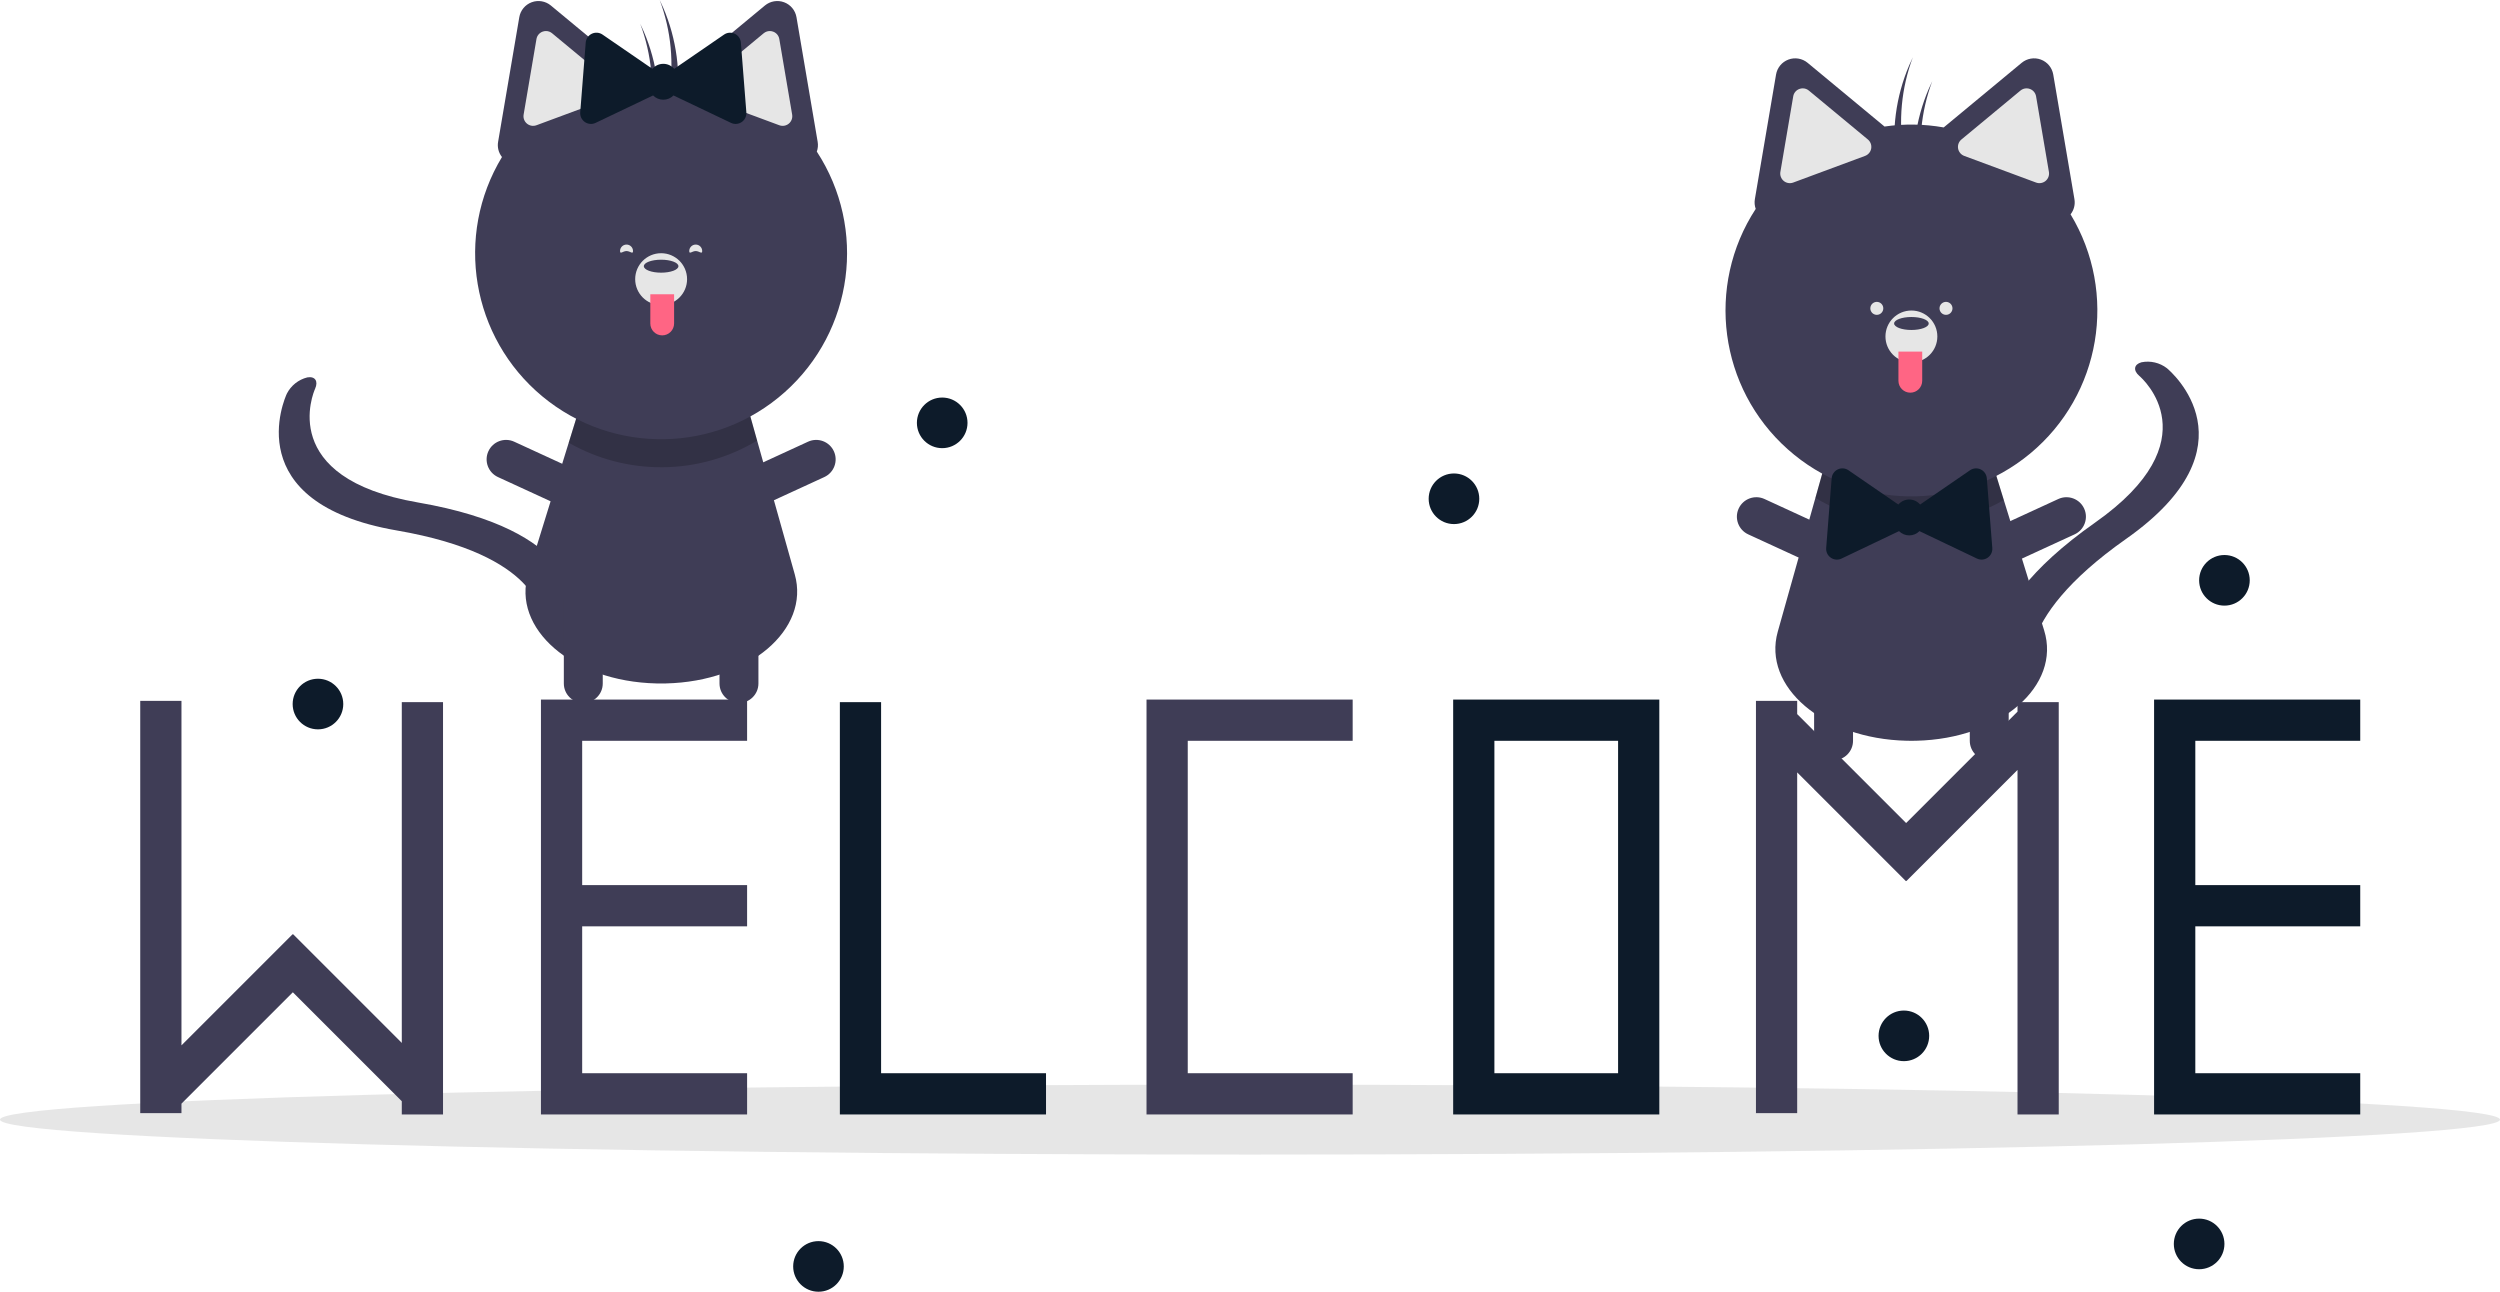
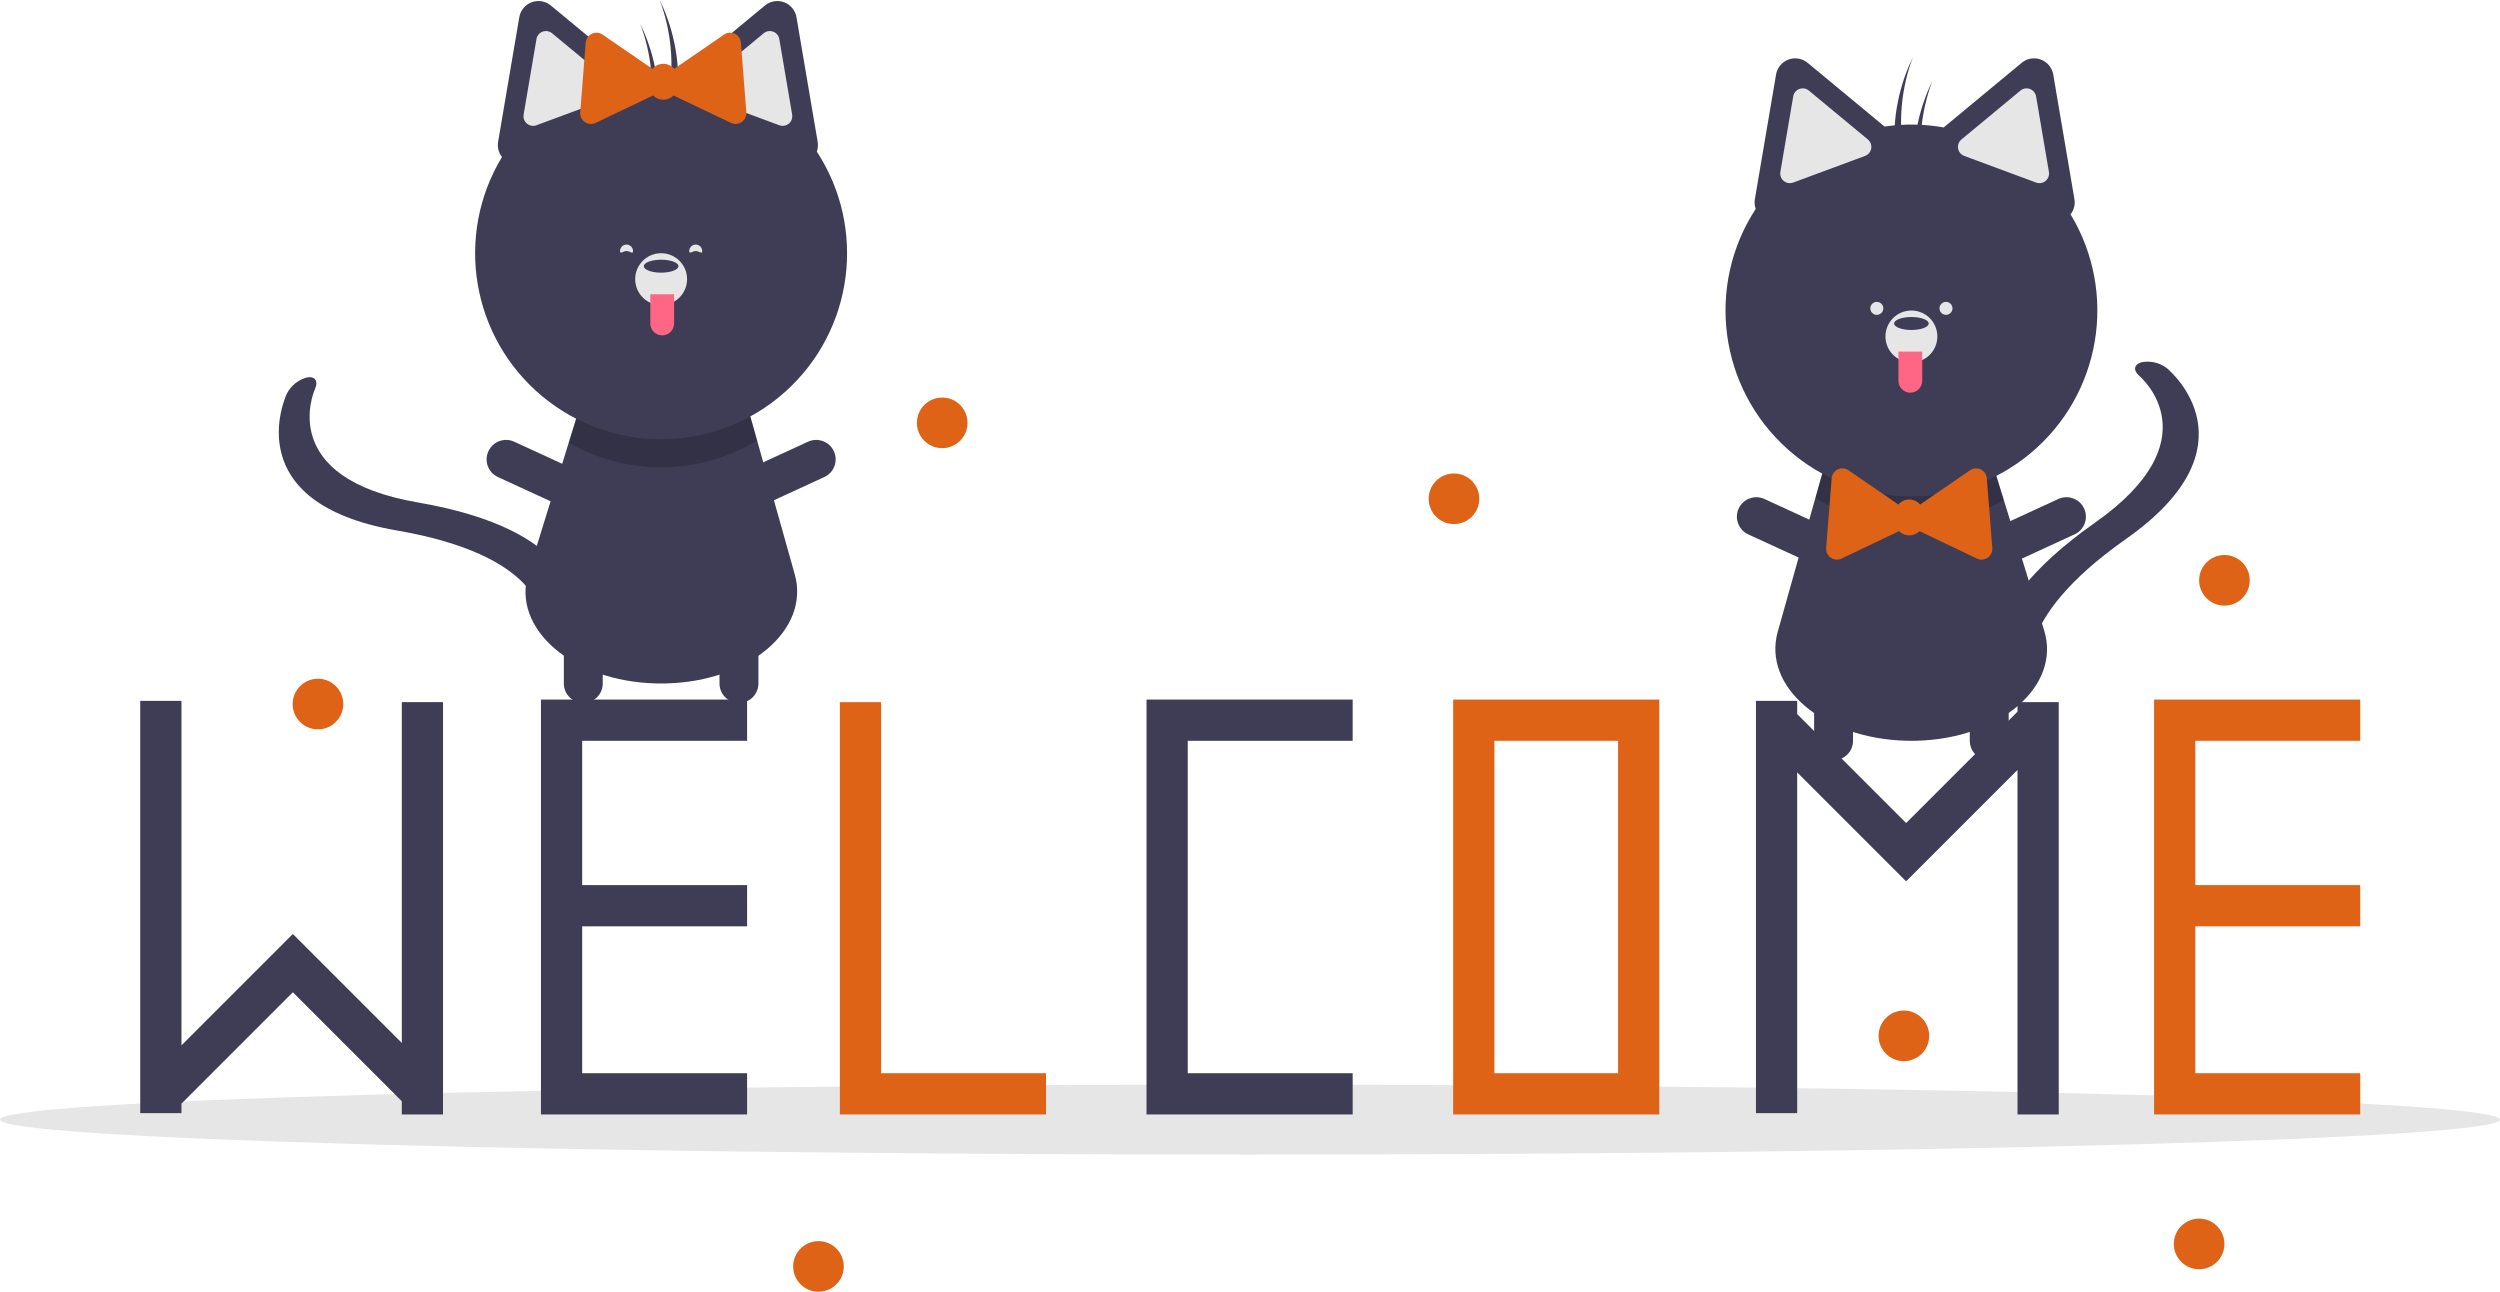
<svg xmlns="http://www.w3.org/2000/svg" id="a767eac7-073f-42f5-be07-7b01228cc98c" data-name="Layer 1" width="889.076" height="459.38" viewBox="0 0 889.076 459.38">
  <ellipse cx="444.538" cy="398.169" rx="444.538" ry="12.435" fill="#e6e6e6" />
  <path d="M836.907,483.742c-.561.008-1.123.015-1.692.015s-1.13-.008-1.692-.015c-29.757-.677-51.326-19.269-45.836-38.777l13.387-47.589,3.383-12.041,59.976,1.023,3.645,11.78,14.348,46.366C888.502,464.119,866.934,483.065,836.907,483.742Z" transform="translate(-155.4622 -220.3102)" fill="#3f3d56" />
  <path d="M868.079,398.137a66.201,66.201,0,0,1-67.004-.761l3.383-12.041,59.976,1.023Z" transform="translate(-155.4622 -220.3102)" opacity="0.2" />
  <path d="M865.548,446.544c2.591-9.656,11.106-23.585,34.987-40.38,41.648-29.294,16.803-51.259,15.727-52.18-2.258-1.93-1.925-4.098.775-4.839a11.224,11.224,0,0,1,9.034,2.103c1.348,1.115,32.459,27.683-14.537,60.734-42.295,29.75-33.302,49.169-33.199,49.355,1.133,2.077-.684,3.739-4.063,3.716s-7.039-1.723-8.176-3.797C865.856,460.818,863.135,455.533,865.548,446.544Z" transform="translate(-155.4622 -220.3102)" fill="#3f3d56" />
  <path d="M807.534,490.677a6.92,6.92,0,0,1-6.92-6.92V453.769a6.92,6.92,0,0,1,13.841,0v29.988A6.92,6.92,0,0,1,807.534,490.677Z" transform="translate(-155.4622 -220.3102)" fill="#3f3d56" />
  <path d="M813.602,419.484a6.92,6.92,0,0,1-9.179,3.394l-27.243-12.534a6.92,6.92,0,0,1,5.785-12.574l27.243,12.534A6.92,6.92,0,0,1,813.602,419.484Z" transform="translate(-155.4622 -220.3102)" fill="#3f3d56" />
  <path d="M856.829,419.484a6.92,6.92,0,0,0,9.179,3.394l27.243-12.534a6.92,6.92,0,0,0-5.785-12.574l-27.243,12.534A6.92,6.92,0,0,0,856.829,419.484Z" transform="translate(-155.4622 -220.3102)" fill="#3f3d56" />
  <path d="M862.897,490.677a6.92,6.92,0,0,0,6.92-6.92V453.769a6.92,6.92,0,1,0-13.841,0v29.988A6.92,6.92,0,0,0,862.897,490.677Z" transform="translate(-155.4622 -220.3102)" fill="#3f3d56" />
  <path d="M891.818,296.535a6.806,6.806,0,0,0,1.373-5.408l-3.766-22.157-3.766-22.157a6.913,6.913,0,0,0-11.226-4.164L857.127,256.988l-10.426,8.64a65.694,65.694,0,0,0-21.047-.317l-10.043-8.322-17.305-14.34a6.913,6.913,0,0,0-11.226,4.164l-3.766,22.157-3.766,22.157a6.844,6.844,0,0,0,.301,3.474,66.118,66.118,0,1,0,111.969,1.935Z" transform="translate(-155.4622 -220.3102)" fill="#3f3d56" />
  <path d="M796.572,251.728a3.447,3.447,0,0,0-1.202.218,3.388,3.388,0,0,0-2.184,2.635L788.618,281.451a3.423,3.423,0,0,0,4.565,3.782l25.553-9.479a3.422,3.422,0,0,0,.993-5.844l-0-.001-20.985-17.39A3.392,3.392,0,0,0,796.572,251.728Z" transform="translate(-155.4622 -220.3102)" fill="#e6e6e6" />
  <path d="M876.167,251.728a3.392,3.392,0,0,0-2.172.792l-20.986,17.391a3.422,3.422,0,0,0,.993,5.844l25.553,9.479a3.423,3.423,0,0,0,4.565-3.782l-4.567-26.87a3.388,3.388,0,0,0-2.184-2.635A3.447,3.447,0,0,0,876.167,251.728Z" transform="translate(-155.4622 -220.3102)" fill="#e6e6e6" />
  <circle cx="679.753" cy="119.658" r="9.227" fill="#e6e6e6" />
  <ellipse cx="679.753" cy="115.044" rx="6.151" ry="2.307" fill="#3f3d56" />
  <path d="M675.14,125.04H683.598a0,0,0,0,1,0,0v10.38a4.229,4.229,0,0,1-4.229,4.229h0a4.229,4.229,0,0,1-4.229-4.229V125.04a0,0,0,0,1,0,0Z" fill="#ff6584" />
  <path d="M835.729,240.69c-.444.92-.874,1.849-1.279,2.798a65.818,65.818,0,0,0-4.651,35.344c.866-1.256,1.776-2.565,2.701-3.888A65.775,65.775,0,0,1,835.729,240.69Z" transform="translate(-155.4622 -220.3102)" fill="#3f3d56" />
  <path d="M842.649,249.148c-.444.92-.874,1.849-1.279,2.798A65.818,65.818,0,0,0,836.719,287.29c.866-1.256,1.776-2.565,2.701-3.888A65.775,65.775,0,0,1,842.649,249.148Z" transform="translate(-155.4622 -220.3102)" fill="#3f3d56" />
-   <path d="M863.985,415.199l-.975-12.398-.975-12.398a3.825,3.825,0,0,0-5.98-2.853l-10.25,7.043-7.485,5.143a5.095,5.095,0,0,0-7.749,0l-7.485-5.143L812.838,387.55a3.825,3.825,0,0,0-5.98,2.853l-.975,12.398-.975,12.398a3.825,3.825,0,0,0,5.461,3.752l11.224-5.355,9.223-4.4a5.101,5.101,0,0,0,7.262,0l9.223,4.4,11.224,5.355A3.825,3.825,0,0,0,863.985,415.199Z" transform="translate(-155.4622 -220.3102)" fill="#0d1b2a" />
+   <path d="M863.985,415.199l-.975-12.398-.975-12.398a3.825,3.825,0,0,0-5.98-2.853l-10.25,7.043-7.485,5.143a5.095,5.095,0,0,0-7.749,0l-7.485-5.143L812.838,387.55a3.825,3.825,0,0,0-5.98,2.853l-.975,12.398-.975,12.398a3.825,3.825,0,0,0,5.461,3.752l11.224-5.355,9.223-4.4a5.101,5.101,0,0,0,7.262,0l9.223,4.4,11.224,5.355A3.825,3.825,0,0,0,863.985,415.199Z" transform="translate(-155.4622 -220.3102)" fill="#DF6316" />
  <circle cx="667.451" cy="109.662" r="2.307" fill="#e6e6e6" />
  <circle cx="692.056" cy="109.662" r="2.307" fill="#e6e6e6" />
  <path d="M388.888,463.362c.561.008,1.123.015,1.692.015s1.13-.008,1.692-.015c29.757-.677,51.326-19.269,45.836-38.777l-13.387-47.589L421.336,364.955l-59.976,1.023-3.645,11.78-14.348,46.366C337.293,443.739,358.861,462.685,388.888,463.362Z" transform="translate(-155.4622 -220.3102)" fill="#3f3d56" />
  <path d="M357.715,377.758a66.201,66.201,0,0,0,67.004-.761L421.336,364.955l-59.976,1.023Z" transform="translate(-155.4622 -220.3102)" opacity="0.2" />
  <path d="M352.962,420.524c-6.473-7.619-20.13-16.565-48.9-21.526-50.177-8.656-37.121-39.139-36.542-40.432,1.215-2.711-.014-4.527-2.771-4.041a11.224,11.224,0,0,0-7.266,5.766c-.741,1.585-17.492,38.91,39.127,48.673,50.957,8.79,51.139,30.19,51.125,30.403-.136,2.362,2.218,3.087,5.263,1.62s5.625-4.569,5.765-6.931C358.791,433.557,358.99,427.616,352.962,420.524Z" transform="translate(-155.4622 -220.3102)" fill="#3f3d56" />
  <path d="M418.261,470.298a6.92,6.92,0,0,0,6.92-6.92V433.389a6.92,6.92,0,0,0-13.841,0v29.988A6.92,6.92,0,0,0,418.261,470.298Z" transform="translate(-155.4622 -220.3102)" fill="#3f3d56" />
  <path d="M412.193,399.105a6.92,6.92,0,0,0,9.179,3.394l27.243-12.534a6.92,6.92,0,1,0-5.785-12.574l-27.243,12.534A6.92,6.92,0,0,0,412.193,399.105Z" transform="translate(-155.4622 -220.3102)" fill="#3f3d56" />
  <path d="M368.966,399.105a6.92,6.92,0,0,1-9.179,3.394l-27.243-12.534a6.92,6.92,0,1,1,5.785-12.574l27.243,12.534A6.92,6.92,0,0,1,368.966,399.105Z" transform="translate(-155.4622 -220.3102)" fill="#3f3d56" />
  <path d="M362.898,470.298a6.92,6.92,0,0,1-6.92-6.92V433.389a6.92,6.92,0,0,1,13.841,0v29.988A6.92,6.92,0,0,1,362.898,470.298Z" transform="translate(-155.4622 -220.3102)" fill="#3f3d56" />
  <path d="M445.947,274.221a6.844,6.844,0,0,0,.301-3.474l-3.766-22.157-3.766-22.157a6.913,6.913,0,0,0-11.226-4.164l-17.305,14.34L400.141,244.931a65.694,65.694,0,0,0-21.047.317l-10.426-8.64-17.305-14.34a6.913,6.913,0,0,0-11.226,4.164L336.37,248.59l-3.766,22.157a6.806,6.806,0,0,0,1.373,5.408,66.137,66.137,0,1,0,111.969-1.935Z" transform="translate(-155.4622 -220.3102)" fill="#3f3d56" />
  <path d="M427.051,232.14,406.066,249.53l-0.0.001a3.422,3.422,0,0,0,.993,5.844l25.553,9.479a3.423,3.423,0,0,0,4.565-3.782l-4.567-26.87a3.388,3.388,0,0,0-2.184-2.635,3.447,3.447,0,0,0-1.202-.218A3.392,3.392,0,0,0,427.051,232.14Z" transform="translate(-155.4622 -220.3102)" fill="#e6e6e6" />
  <path d="M348.427,231.566a3.388,3.388,0,0,0-2.184,2.635l-4.567,26.87a3.423,3.423,0,0,0,4.565,3.782l25.553-9.479a3.422,3.422,0,0,0,.993-5.844l-20.986-17.391a3.392,3.392,0,0,0-2.172-.792A3.447,3.447,0,0,0,348.427,231.566Z" transform="translate(-155.4622 -220.3102)" fill="#e6e6e6" />
  <circle cx="235.117" cy="99.278" r="9.227" fill="#e6e6e6" />
  <ellipse cx="235.117" cy="94.665" rx="6.151" ry="2.307" fill="#3f3d56" />
  <path d="M390.964,324.971h0A4.229,4.229,0,0,1,395.193,329.2v10.38a0,0,0,0,1,0,0h-8.458a0,0,0,0,1,0,0V329.2A4.229,4.229,0,0,1,390.964,324.971Z" transform="translate(626.4652 444.2411) rotate(-180)" fill="#ff6584" />
  <path d="M390.066,220.31c.444.92.874,1.849,1.279,2.798a65.818,65.818,0,0,1,4.651,35.344c-.866-1.256-1.776-2.565-2.701-3.888A65.775,65.775,0,0,0,390.066,220.31Z" transform="translate(-155.4622 -220.3102)" fill="#3f3d56" />
  <path d="M383.146,228.768c.444.92.874,1.849,1.279,2.798a65.818,65.818,0,0,1,4.651,35.344c-.866-1.256-1.776-2.565-2.701-3.888A65.775,65.775,0,0,0,383.146,228.768Z" transform="translate(-155.4622 -220.3102)" fill="#3f3d56" />
-   <path d="M361.81,260.258l.975-12.398.975-12.398a3.825,3.825,0,0,1,5.98-2.853l10.25,7.043,7.485,5.143a5.095,5.095,0,0,1,7.749,0l7.485-5.143,10.25-7.043a3.825,3.825,0,0,1,5.98,2.853l.975,12.398.975,12.398a3.825,3.825,0,0,1-5.461,3.752L404.202,258.655l-9.223-4.4a5.101,5.101,0,0,1-7.262,0l-9.223,4.4L367.27,264.01A3.825,3.825,0,0,1,361.81,260.258Z" transform="translate(-155.4622 -220.3102)" fill="#0d1b2a" />
+   <path d="M361.81,260.258l.975-12.398.975-12.398a3.825,3.825,0,0,1,5.98-2.853l10.25,7.043,7.485,5.143a5.095,5.095,0,0,1,7.749,0l7.485-5.143,10.25-7.043a3.825,3.825,0,0,1,5.98,2.853l.975,12.398.975,12.398a3.825,3.825,0,0,1-5.461,3.752L404.202,258.655l-9.223-4.4a5.101,5.101,0,0,1-7.262,0l-9.223,4.4L367.27,264.01A3.825,3.825,0,0,1,361.81,260.258Z" transform="translate(-155.4622 -220.3102)" fill="#DF6316" />
  <path d="M400.575,309.592c0,1.274,1.033,0,2.307,0s2.307,1.274,2.307,0a2.307,2.307,0,0,0-4.614,0Z" transform="translate(-155.4622 -220.3102)" fill="#e6e6e6" />
  <path d="M380.583,309.592c0,1.274-1.033,0-2.307,0s-2.307,1.274-2.307,0a2.307,2.307,0,0,1,4.614,0Z" transform="translate(-155.4622 -220.3102)" fill="#e6e6e6" />
  <polygon points="481.05 263.451 481.05 248.788 407.736 248.788 407.736 249.705 407.736 263.451 407.736 381.67 407.736 396.333 422.399 396.333 481.05 396.333 481.05 381.67 422.399 381.67 422.399 263.451 481.05 263.451" fill="#3f3d56" />
-   <path d="M672.253,469.099V616.643h73.314V469.099Zm58.651,132.882h-43.988V483.761h43.988Z" transform="translate(-155.4622 -220.3102)" fill="#0d1b2a" />
-   <polygon points="313.344 381.67 313.344 249.705 298.681 249.705 298.681 381.67 298.681 396.333 313.344 396.333 371.995 396.333 371.995 381.67 313.344 381.67" fill="#0d1b2a" />
+   <path d="M672.253,469.099V616.643h73.314V469.099Zm58.651,132.882h-43.988V483.761h43.988Z" transform="translate(-155.4622 -220.3102)" fill="#DF6316" />
+   <polygon points="313.344 381.67 313.344 249.705 298.681 249.705 298.681 381.67 298.681 396.333 313.344 396.333 371.995 396.333 371.995 381.67 313.344 381.67" fill="#DF6316" />
  <polygon points="265.69 263.451 265.69 248.788 192.376 248.788 192.376 249.705 192.376 263.451 192.376 314.771 192.376 329.434 192.376 381.67 192.376 396.333 207.039 396.333 265.69 396.333 265.69 381.67 207.039 381.67 207.039 329.434 265.69 329.434 265.69 314.771 207.039 314.771 207.039 263.451 265.69 263.451" fill="#3f3d56" />
-   <polygon points="839.372 263.451 839.372 248.788 766.058 248.788 766.058 249.705 766.058 263.451 766.058 314.771 766.058 329.434 766.058 381.67 766.058 396.333 780.721 396.333 839.372 396.333 839.372 381.67 780.721 381.67 780.721 329.434 839.372 329.434 839.372 314.771 780.721 314.771 780.721 263.451 839.372 263.451" fill="#0d1b2a" />
+   <polygon points="839.372 263.451 839.372 248.788 766.058 248.788 766.058 249.705 766.058 263.451 766.058 314.771 766.058 329.434 766.058 381.67 766.058 396.333 780.721 396.333 839.372 396.333 839.372 381.67 780.721 381.67 780.721 329.434 839.372 329.434 839.372 314.771 780.721 314.771 780.721 263.451 839.372 263.451" fill="#DF6316" />
  <polygon points="142.889 249.705 142.889 370.89 104.228 332.23 104.14 332.319 104.058 332.237 64.535 371.76 64.535 249.247 49.872 249.247 49.872 395.875 64.535 395.875 64.535 392.496 104.147 352.884 142.889 391.627 142.889 396.333 157.552 396.333 157.552 249.705 142.889 249.705" fill="#3f3d56" />
  <polygon points="717.488 249.705 717.488 253.083 677.876 292.695 639.133 253.953 639.133 249.247 624.47 249.247 624.47 395.875 639.133 395.875 639.133 274.689 677.794 313.35 677.883 313.261 677.964 313.342 717.488 273.819 717.488 396.333 732.15 396.333 732.15 249.705 717.488 249.705" fill="#3f3d56" />
-   <circle cx="335.076" cy="150.38" r="9" fill="#0d1b2a" />
-   <circle cx="113.076" cy="250.38" r="9" fill="#0d1b2a" />
-   <circle cx="291.076" cy="450.38" r="9" fill="#0d1b2a" />
-   <circle cx="517.076" cy="177.38" r="9" fill="#0d1b2a" />
-   <circle cx="782.076" cy="442.38" r="9" fill="#0d1b2a" />
-   <circle cx="791.076" cy="206.38" r="9" fill="#0d1b2a" />
-   <circle cx="677.076" cy="368.38" r="9" fill="#0d1b2a" />
+   <circle cx="335.076" cy="150.38" r="9" fill="#DF6316" />
+   <circle cx="113.076" cy="250.38" r="9" fill="#DF6316" />
+   <circle cx="291.076" cy="450.38" r="9" fill="#DF6316" />
+   <circle cx="517.076" cy="177.38" r="9" fill="#DF6316" />
+   <circle cx="782.076" cy="442.38" r="9" fill="#DF6316" />
+   <circle cx="791.076" cy="206.38" r="9" fill="#DF6316" />
+   <circle cx="677.076" cy="368.38" r="9" fill="#DF6316" />
</svg>
